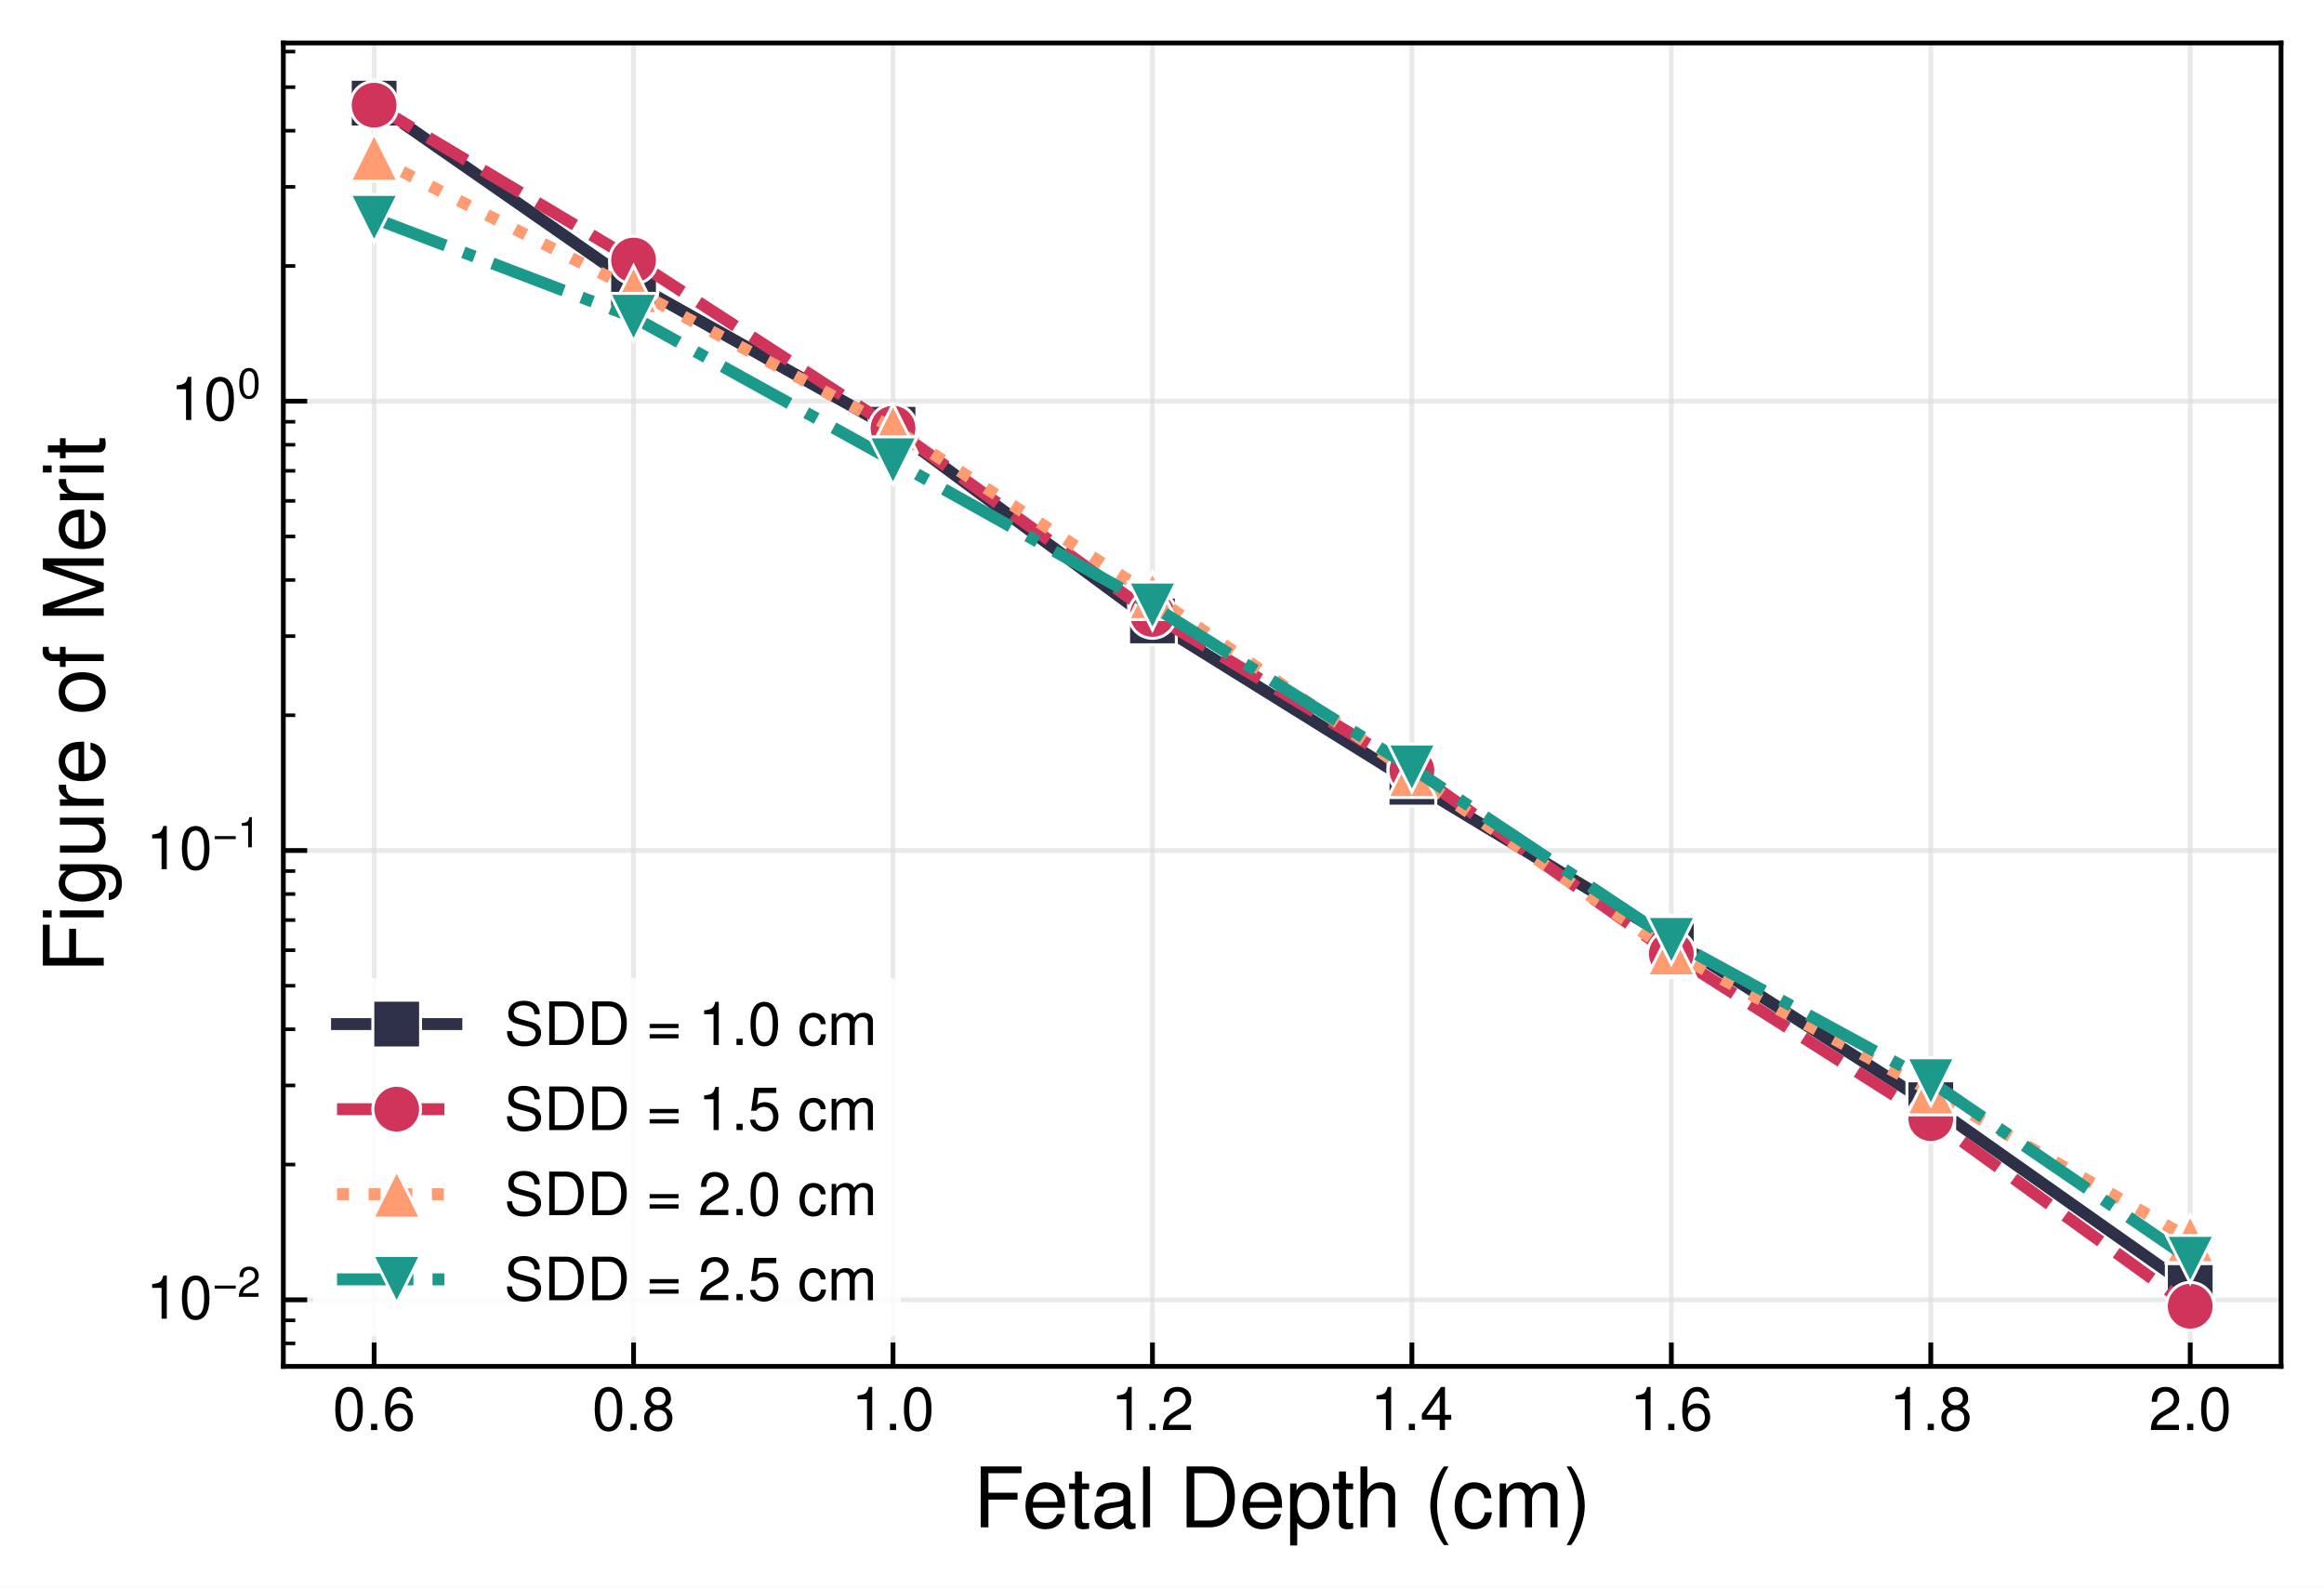
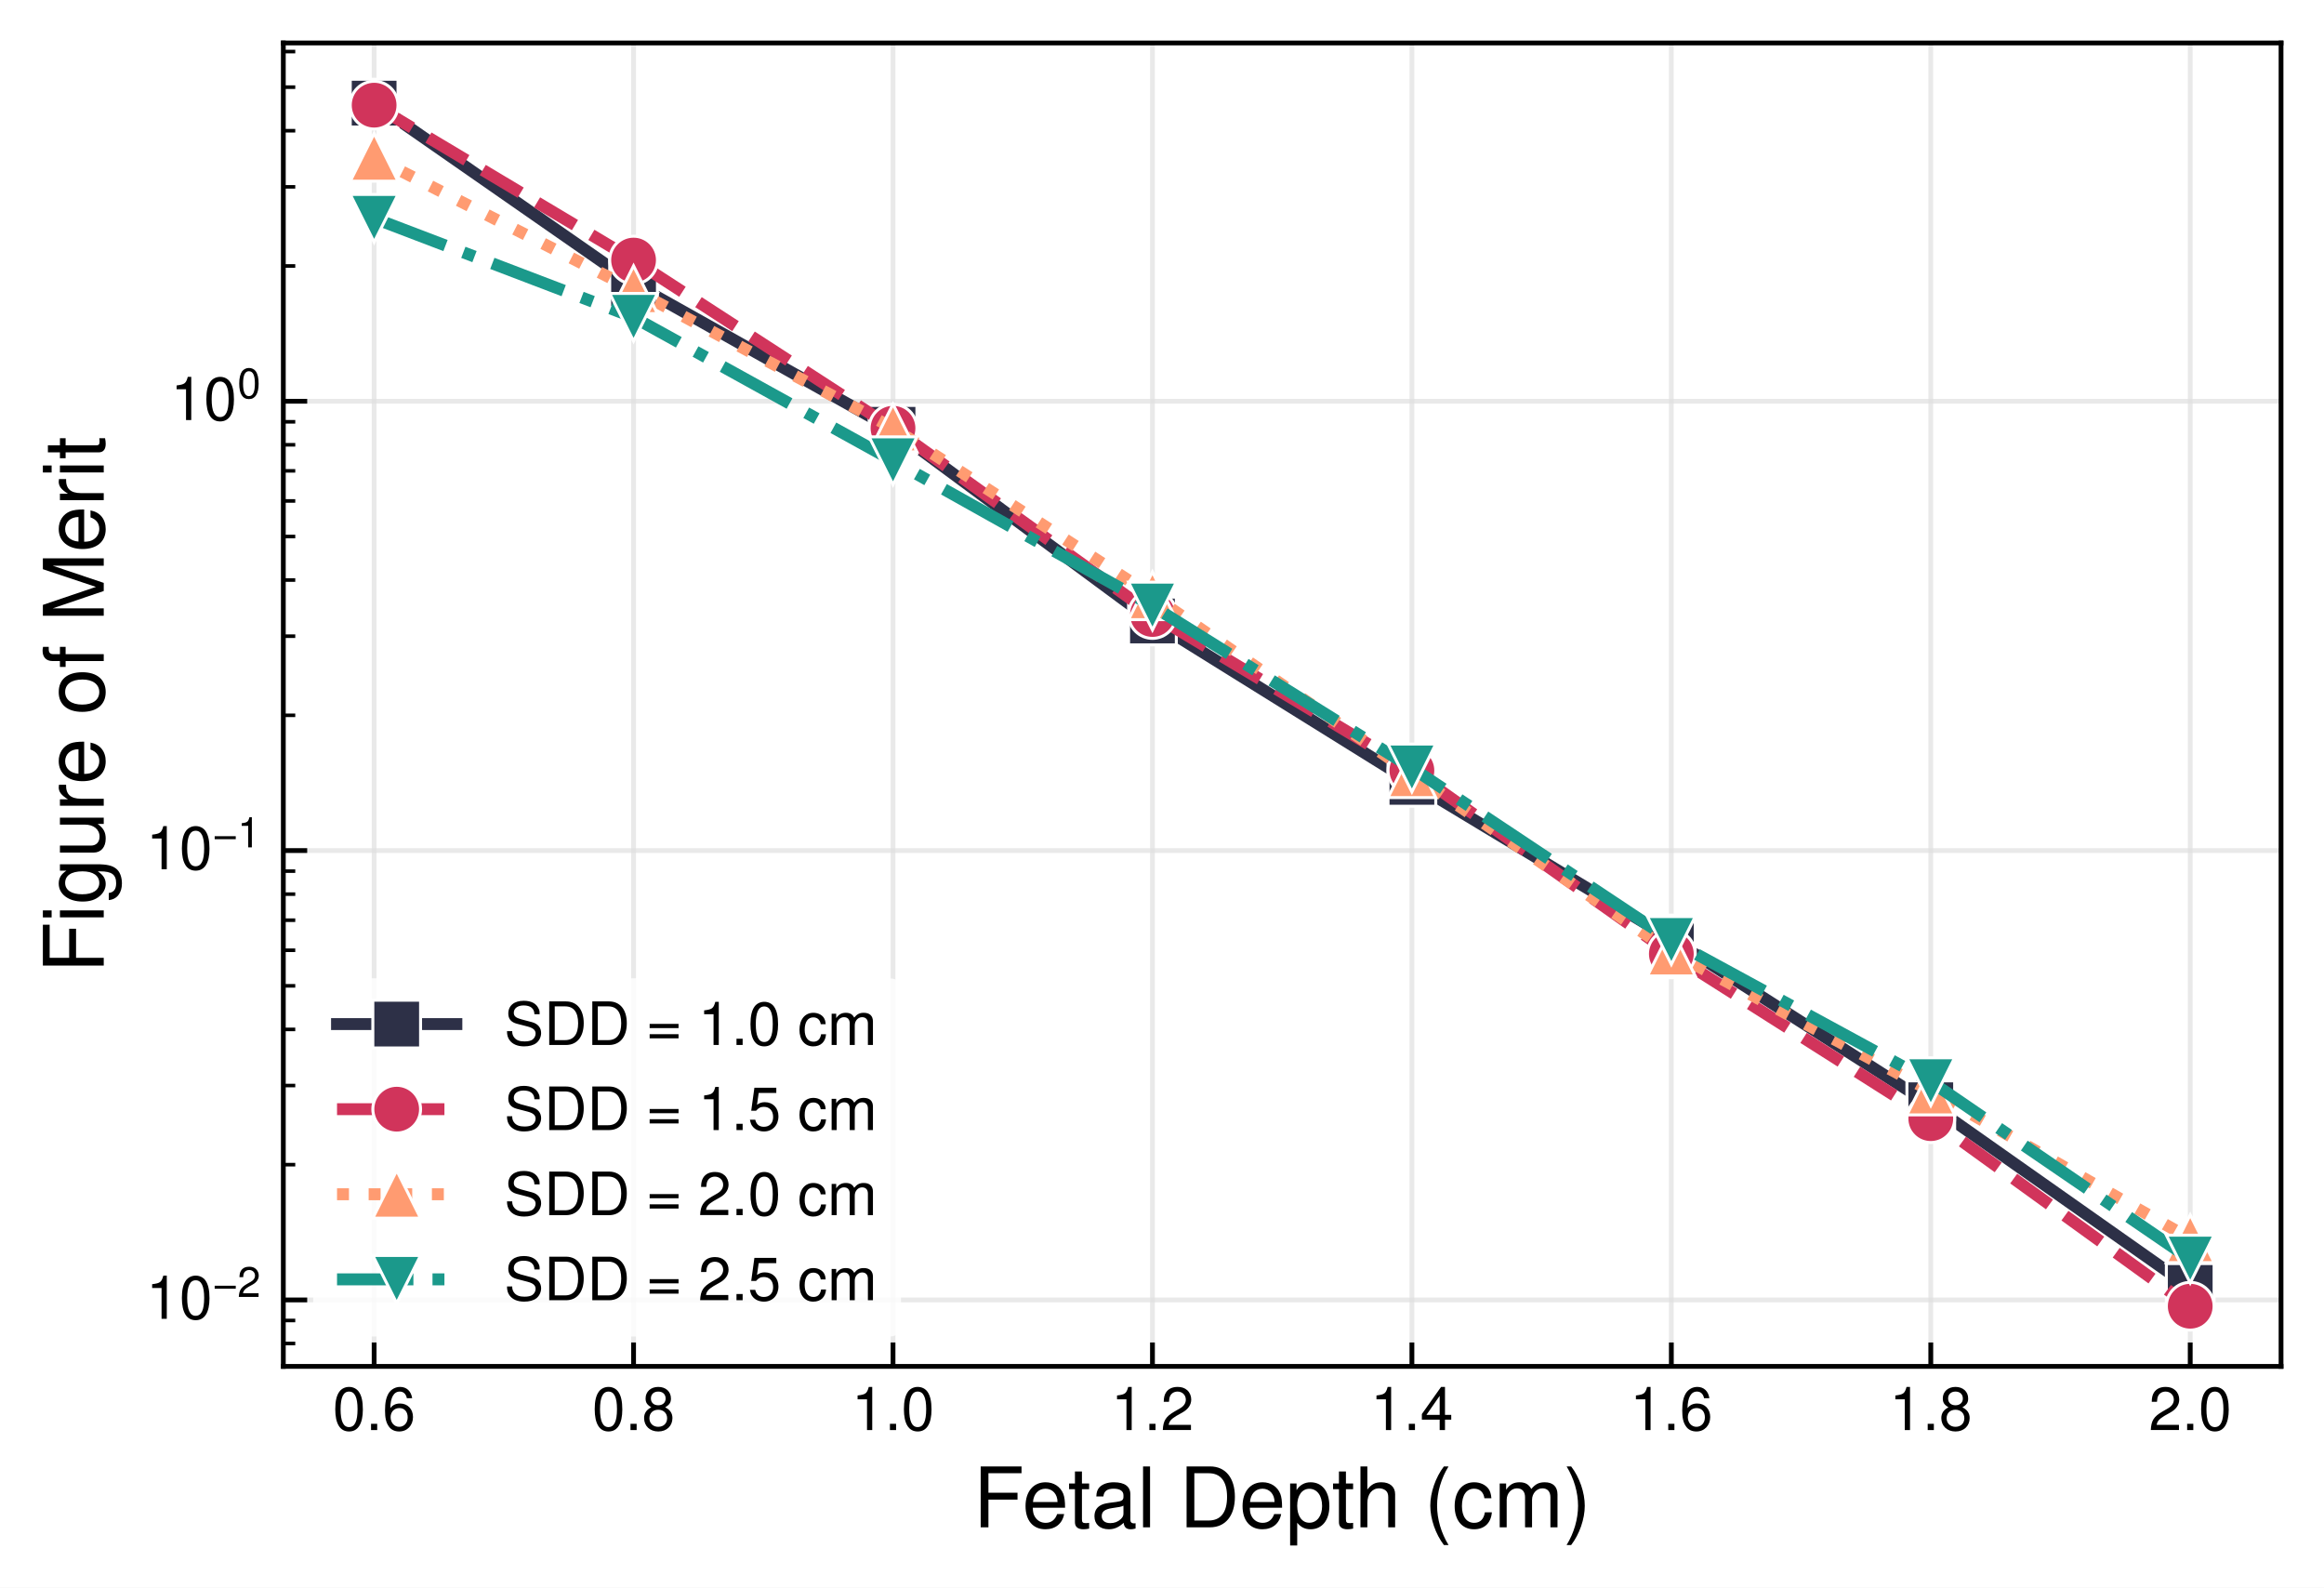
<svg xmlns="http://www.w3.org/2000/svg" xmlns:xlink="http://www.w3.org/1999/xlink" width="389.483pt" height="266.043pt" viewBox="0 0 389.483 266.043" version="1.1">
  <defs>
    <style type="text/css">*{stroke-linejoin: round; stroke-linecap: butt}</style>
  </defs>
  <g id="figure_1">
    <g id="patch_1">
      <path d="M 0 266.043  L 389.483 266.043  L 389.483 0  L 0 0  z " style="fill: #ffffff" />
    </g>
    <g id="axes_1">
      <g id="patch_2">
        <path d="M 47.483 228.96  L 382.283 228.96  L 382.283 7.2  L 47.483 7.2  z " style="fill: #ffffff" />
      </g>
      <g id="matplotlib.axis_1">
        <g id="xtick_1">
          <g id="line2d_1">
-             <path d="M 62.701 228.96  L 62.701 7.2  " clip-path="url(#pd67777cf63)" style="fill: none; stroke: #e0e0e0; stroke-opacity: 0.7; stroke-width: 0.8; stroke-linecap: square" />
+             <path d="M 62.701 228.96  L 62.701 7.2  " clip-path="url(#p8a32e1b1b8)" style="fill: none; stroke: #e0e0e0; stroke-opacity: 0.7; stroke-width: 0.8; stroke-linecap: square" />
          </g>
          <g id="line2d_2">
            <defs>
-               <path id="m08e95359fb" d="M 0 0  L 0 -4  " style="stroke: #000000; stroke-width: 0.8" />
+               <path id="m25023eb7da" d="M 0 0  L 0 -4  " style="stroke: #000000; stroke-width: 0.8" />
            </defs>
            <g>
-               <use xlink:href="#m08e95359fb" x="62.701" y="228.96" style="stroke: #000000; stroke-width: 0.8" />
+               <use xlink:href="#m25023eb7da" x="62.701" y="228.96" style="stroke: #000000; stroke-width: 0.8" />
            </g>
          </g>
          <g id="text_1">
            <text style="font-size: 10px; font-family: 'Helvetica', 'Arial', sans-serif; text-anchor: middle" x="62.701" y="239.633" transform="rotate(-0 62.70068 239.6334)">0.6</text>
          </g>
        </g>
        <g id="xtick_2">
          <g id="line2d_3">
-             <path d="M 106.181 228.96  L 106.181 7.2  " clip-path="url(#pd67777cf63)" style="fill: none; stroke: #e0e0e0; stroke-opacity: 0.7; stroke-width: 0.8; stroke-linecap: square" />
+             <path d="M 106.181 228.96  L 106.181 7.2  " clip-path="url(#p8a32e1b1b8)" style="fill: none; stroke: #e0e0e0; stroke-opacity: 0.7; stroke-width: 0.8; stroke-linecap: square" />
          </g>
          <g id="line2d_4">
            <g>
-               <use xlink:href="#m08e95359fb" x="106.181" y="228.96" style="stroke: #000000; stroke-width: 0.8" />
+               <use xlink:href="#m25023eb7da" x="106.181" y="228.96" style="stroke: #000000; stroke-width: 0.8" />
            </g>
          </g>
          <g id="text_2">
            <text style="font-size: 10px; font-family: 'Helvetica', 'Arial', sans-serif; text-anchor: middle" x="106.181" y="239.633" transform="rotate(-0 106.1812 239.6334)">0.8</text>
          </g>
        </g>
        <g id="xtick_3">
          <g id="line2d_5">
-             <path d="M 149.662 228.96  L 149.662 7.2  " clip-path="url(#pd67777cf63)" style="fill: none; stroke: #e0e0e0; stroke-opacity: 0.7; stroke-width: 0.8; stroke-linecap: square" />
+             <path d="M 149.662 228.96  L 149.662 7.2  " clip-path="url(#p8a32e1b1b8)" style="fill: none; stroke: #e0e0e0; stroke-opacity: 0.7; stroke-width: 0.8; stroke-linecap: square" />
          </g>
          <g id="line2d_6">
            <g>
-               <use xlink:href="#m08e95359fb" x="149.662" y="228.96" style="stroke: #000000; stroke-width: 0.8" />
+               <use xlink:href="#m25023eb7da" x="149.662" y="228.96" style="stroke: #000000; stroke-width: 0.8" />
            </g>
          </g>
          <g id="text_3">
            <text style="font-size: 10px; font-family: 'Helvetica', 'Arial', sans-serif; text-anchor: middle" x="149.662" y="239.633" transform="rotate(-0 149.6617 239.6334)">1.0</text>
          </g>
        </g>
        <g id="xtick_4">
          <g id="line2d_7">
-             <path d="M 193.142 228.96  L 193.142 7.2  " clip-path="url(#pd67777cf63)" style="fill: none; stroke: #e0e0e0; stroke-opacity: 0.7; stroke-width: 0.8; stroke-linecap: square" />
+             <path d="M 193.142 228.96  L 193.142 7.2  " clip-path="url(#p8a32e1b1b8)" style="fill: none; stroke: #e0e0e0; stroke-opacity: 0.7; stroke-width: 0.8; stroke-linecap: square" />
          </g>
          <g id="line2d_8">
            <g>
-               <use xlink:href="#m08e95359fb" x="193.142" y="228.96" style="stroke: #000000; stroke-width: 0.8" />
+               <use xlink:href="#m25023eb7da" x="193.142" y="228.96" style="stroke: #000000; stroke-width: 0.8" />
            </g>
          </g>
          <g id="text_4">
            <text style="font-size: 10px; font-family: 'Helvetica', 'Arial', sans-serif; text-anchor: middle" x="193.142" y="239.633" transform="rotate(-0 193.1422 239.6334)">1.2</text>
          </g>
        </g>
        <g id="xtick_5">
          <g id="line2d_9">
-             <path d="M 236.623 228.96  L 236.623 7.2  " clip-path="url(#pd67777cf63)" style="fill: none; stroke: #e0e0e0; stroke-opacity: 0.7; stroke-width: 0.8; stroke-linecap: square" />
+             <path d="M 236.623 228.96  L 236.623 7.2  " clip-path="url(#p8a32e1b1b8)" style="fill: none; stroke: #e0e0e0; stroke-opacity: 0.7; stroke-width: 0.8; stroke-linecap: square" />
          </g>
          <g id="line2d_10">
            <g>
-               <use xlink:href="#m08e95359fb" x="236.623" y="228.96" style="stroke: #000000; stroke-width: 0.8" />
+               <use xlink:href="#m25023eb7da" x="236.623" y="228.96" style="stroke: #000000; stroke-width: 0.8" />
            </g>
          </g>
          <g id="text_5">
            <text style="font-size: 10px; font-family: 'Helvetica', 'Arial', sans-serif; text-anchor: middle" x="236.623" y="239.633" transform="rotate(-0 236.6228 239.6334)">1.4</text>
          </g>
        </g>
        <g id="xtick_6">
          <g id="line2d_11">
-             <path d="M 280.103 228.96  L 280.103 7.2  " clip-path="url(#pd67777cf63)" style="fill: none; stroke: #e0e0e0; stroke-opacity: 0.7; stroke-width: 0.8; stroke-linecap: square" />
+             <path d="M 280.103 228.96  L 280.103 7.2  " clip-path="url(#p8a32e1b1b8)" style="fill: none; stroke: #e0e0e0; stroke-opacity: 0.7; stroke-width: 0.8; stroke-linecap: square" />
          </g>
          <g id="line2d_12">
            <g>
-               <use xlink:href="#m08e95359fb" x="280.103" y="228.96" style="stroke: #000000; stroke-width: 0.8" />
+               <use xlink:href="#m25023eb7da" x="280.103" y="228.96" style="stroke: #000000; stroke-width: 0.8" />
            </g>
          </g>
          <g id="text_6">
            <text style="font-size: 10px; font-family: 'Helvetica', 'Arial', sans-serif; text-anchor: middle" x="280.103" y="239.633" transform="rotate(-0 280.1033 239.6334)">1.6</text>
          </g>
        </g>
        <g id="xtick_7">
          <g id="line2d_13">
-             <path d="M 323.584 228.96  L 323.584 7.2  " clip-path="url(#pd67777cf63)" style="fill: none; stroke: #e0e0e0; stroke-opacity: 0.7; stroke-width: 0.8; stroke-linecap: square" />
+             <path d="M 323.584 228.96  L 323.584 7.2  " clip-path="url(#p8a32e1b1b8)" style="fill: none; stroke: #e0e0e0; stroke-opacity: 0.7; stroke-width: 0.8; stroke-linecap: square" />
          </g>
          <g id="line2d_14">
            <g>
-               <use xlink:href="#m08e95359fb" x="323.584" y="228.96" style="stroke: #000000; stroke-width: 0.8" />
+               <use xlink:href="#m25023eb7da" x="323.584" y="228.96" style="stroke: #000000; stroke-width: 0.8" />
            </g>
          </g>
          <g id="text_7">
            <text style="font-size: 10px; font-family: 'Helvetica', 'Arial', sans-serif; text-anchor: middle" x="323.584" y="239.633" transform="rotate(-0 323.5838 239.6334)">1.8</text>
          </g>
        </g>
        <g id="xtick_8">
          <g id="line2d_15">
-             <path d="M 367.064 228.96  L 367.064 7.2  " clip-path="url(#pd67777cf63)" style="fill: none; stroke: #e0e0e0; stroke-opacity: 0.7; stroke-width: 0.8; stroke-linecap: square" />
+             <path d="M 367.064 228.96  L 367.064 7.2  " clip-path="url(#p8a32e1b1b8)" style="fill: none; stroke: #e0e0e0; stroke-opacity: 0.7; stroke-width: 0.8; stroke-linecap: square" />
          </g>
          <g id="line2d_16">
            <g>
-               <use xlink:href="#m08e95359fb" x="367.064" y="228.96" style="stroke: #000000; stroke-width: 0.8" />
+               <use xlink:href="#m25023eb7da" x="367.064" y="228.96" style="stroke: #000000; stroke-width: 0.8" />
            </g>
          </g>
          <g id="text_8">
            <text style="font-size: 10px; font-family: 'Helvetica', 'Arial', sans-serif; text-anchor: middle" x="367.064" y="239.633" transform="rotate(-0 367.0643 239.6334)">2.0</text>
          </g>
        </g>
        <g id="text_9">
          <text style="font-size: 14px; font-family: 'Helvetica', 'Arial', sans-serif; text-anchor: middle" x="214.882" y="255.925" transform="rotate(-0 214.8825 255.9247)">Fetal Depth (cm)</text>
        </g>
      </g>
      <g id="matplotlib.axis_2">
        <g id="ytick_1">
          <g id="line2d_17">
-             <path d="M 47.483 217.801  L 382.283 217.801  " clip-path="url(#pd67777cf63)" style="fill: none; stroke: #e0e0e0; stroke-opacity: 0.7; stroke-width: 0.8; stroke-linecap: square" />
+             <path d="M 47.483 217.824  L 382.283 217.824  " clip-path="url(#p8a32e1b1b8)" style="fill: none; stroke: #e0e0e0; stroke-opacity: 0.7; stroke-width: 0.8; stroke-linecap: square" />
          </g>
          <g id="line2d_18">
            <defs>
-               <path id="m45830ceb2c" d="M 0 0  L 4 0  " style="stroke: #000000; stroke-width: 0.8" />
+               <path id="m18a706383a" d="M 0 0  L 4 0  " style="stroke: #000000; stroke-width: 0.8" />
            </defs>
            <g>
-               <use xlink:href="#m45830ceb2c" x="47.483" y="217.801" style="stroke: #000000; stroke-width: 0.8" />
+               <use xlink:href="#m18a706383a" x="47.483" y="217.824" style="stroke: #000000; stroke-width: 0.8" />
            </g>
          </g>
          <g id="text_10">
-             <g transform="translate(24.4825 221.3875)">
+             <g transform="translate(24.4825 221.4102)">
              <text>
                <tspan x="0" y="-0.425" style="font-size: 10px; font-family: 'Helvetica'">1</tspan>
                <tspan x="5.562" y="-0.425" style="font-size: 10px; font-family: 'Helvetica'">0</tspan>
                <tspan x="11.215" y="-4.089" style="font-size: 7px; font-family: 'Helvetica'">−</tspan>
                <tspan x="15.303" y="-4.089" style="font-size: 7px; font-family: 'Helvetica'">2</tspan>
              </text>
            </g>
          </g>
        </g>
        <g id="ytick_2">
          <g id="line2d_19">
-             <path d="M 47.483 142.515  L 382.283 142.515  " clip-path="url(#pd67777cf63)" style="fill: none; stroke: #e0e0e0; stroke-opacity: 0.7; stroke-width: 0.8; stroke-linecap: square" />
+             <path d="M 47.483 142.529  L 382.283 142.529  " clip-path="url(#p8a32e1b1b8)" style="fill: none; stroke: #e0e0e0; stroke-opacity: 0.7; stroke-width: 0.8; stroke-linecap: square" />
          </g>
          <g id="line2d_20">
            <g>
-               <use xlink:href="#m45830ceb2c" x="47.483" y="142.515" style="stroke: #000000; stroke-width: 0.8" />
+               <use xlink:href="#m18a706383a" x="47.483" y="142.529" style="stroke: #000000; stroke-width: 0.8" />
            </g>
          </g>
          <g id="text_11">
-             <g transform="translate(24.4825 146.1017)">
+             <g transform="translate(24.4825 146.1159)">
              <text>
                <tspan x="0" y="-0.458" style="font-size: 10px; font-family: 'Helvetica'">1</tspan>
                <tspan x="5.562" y="-0.458" style="font-size: 10px; font-family: 'Helvetica'">0</tspan>
                <tspan x="11.215" y="-4.122" style="font-size: 7px; font-family: 'Helvetica'">−</tspan>
                <tspan x="15.303" y="-4.122" style="font-size: 7px; font-family: 'Helvetica'">1</tspan>
              </text>
            </g>
          </g>
        </g>
        <g id="ytick_3">
          <g id="line2d_21">
-             <path d="M 47.483 67.229  L 382.283 67.229  " clip-path="url(#pd67777cf63)" style="fill: none; stroke: #e0e0e0; stroke-opacity: 0.7; stroke-width: 0.8; stroke-linecap: square" />
+             <path d="M 47.483 67.235  L 382.283 67.235  " clip-path="url(#p8a32e1b1b8)" style="fill: none; stroke: #e0e0e0; stroke-opacity: 0.7; stroke-width: 0.8; stroke-linecap: square" />
          </g>
          <g id="line2d_22">
            <g>
-               <use xlink:href="#m45830ceb2c" x="47.483" y="67.229" style="stroke: #000000; stroke-width: 0.8" />
+               <use xlink:href="#m18a706383a" x="47.483" y="67.235" style="stroke: #000000; stroke-width: 0.8" />
            </g>
          </g>
          <g id="text_12">
-             <g transform="translate(28.5825 70.8159)">
+             <g transform="translate(28.5825 70.82156)">
              <text>
                <tspan x="0" y="-0.436" style="font-size: 10px; font-family: 'Helvetica'">1</tspan>
                <tspan x="5.562" y="-0.436" style="font-size: 10px; font-family: 'Helvetica'">0</tspan>
                <tspan x="11.215" y="-4.1" style="font-size: 7px; font-family: 'Helvetica'">0</tspan>
              </text>
            </g>
          </g>
        </g>
        <g id="ytick_4">
          <g id="line2d_23">
            <defs>
-               <path id="mfc1e9abf6f" d="M 0 0  L 2 0  " style="stroke: #000000; stroke-width: 0.6" />
+               <path id="m07f640067d" d="M 0 0  L 2 0  " style="stroke: #000000; stroke-width: 0.6" />
            </defs>
            <g>
-               <use xlink:href="#mfc1e9abf6f" x="47.483" y="225.097" style="stroke: #000000; stroke-width: 0.6" />
+               <use xlink:href="#m07f640067d" x="47.483" y="225.12" style="stroke: #000000; stroke-width: 0.6" />
            </g>
          </g>
        </g>
        <g id="ytick_5">
          <g id="line2d_24">
            <g>
-               <use xlink:href="#mfc1e9abf6f" x="47.483" y="221.246" style="stroke: #000000; stroke-width: 0.6" />
+               <use xlink:href="#m07f640067d" x="47.483" y="221.269" style="stroke: #000000; stroke-width: 0.6" />
            </g>
          </g>
        </g>
        <g id="ytick_6">
          <g id="line2d_25">
            <g>
-               <use xlink:href="#mfc1e9abf6f" x="47.483" y="195.137" style="stroke: #000000; stroke-width: 0.6" />
+               <use xlink:href="#m07f640067d" x="47.483" y="195.158" style="stroke: #000000; stroke-width: 0.6" />
            </g>
          </g>
        </g>
        <g id="ytick_7">
          <g id="line2d_26">
            <g>
-               <use xlink:href="#mfc1e9abf6f" x="47.483" y="181.88" style="stroke: #000000; stroke-width: 0.6" />
+               <use xlink:href="#m07f640067d" x="47.483" y="181.899" style="stroke: #000000; stroke-width: 0.6" />
            </g>
          </g>
        </g>
        <g id="ytick_8">
          <g id="line2d_27">
            <g>
-               <use xlink:href="#mfc1e9abf6f" x="47.483" y="172.474" style="stroke: #000000; stroke-width: 0.6" />
+               <use xlink:href="#m07f640067d" x="47.483" y="172.492" style="stroke: #000000; stroke-width: 0.6" />
            </g>
          </g>
        </g>
        <g id="ytick_9">
          <g id="line2d_28">
            <g>
-               <use xlink:href="#mfc1e9abf6f" x="47.483" y="165.178" style="stroke: #000000; stroke-width: 0.6" />
+               <use xlink:href="#m07f640067d" x="47.483" y="165.195" style="stroke: #000000; stroke-width: 0.6" />
            </g>
          </g>
        </g>
        <g id="ytick_10">
          <g id="line2d_29">
            <g>
-               <use xlink:href="#mfc1e9abf6f" x="47.483" y="159.217" style="stroke: #000000; stroke-width: 0.6" />
+               <use xlink:href="#m07f640067d" x="47.483" y="159.233" style="stroke: #000000; stroke-width: 0.6" />
            </g>
          </g>
        </g>
        <g id="ytick_11">
          <g id="line2d_30">
            <g>
-               <use xlink:href="#mfc1e9abf6f" x="47.483" y="154.177" style="stroke: #000000; stroke-width: 0.6" />
+               <use xlink:href="#m07f640067d" x="47.483" y="154.192" style="stroke: #000000; stroke-width: 0.6" />
            </g>
          </g>
        </g>
        <g id="ytick_12">
          <g id="line2d_31">
            <g>
-               <use xlink:href="#mfc1e9abf6f" x="47.483" y="149.811" style="stroke: #000000; stroke-width: 0.6" />
+               <use xlink:href="#m07f640067d" x="47.483" y="149.826" style="stroke: #000000; stroke-width: 0.6" />
            </g>
          </g>
        </g>
        <g id="ytick_13">
          <g id="line2d_32">
            <g>
-               <use xlink:href="#mfc1e9abf6f" x="47.483" y="145.96" style="stroke: #000000; stroke-width: 0.6" />
+               <use xlink:href="#m07f640067d" x="47.483" y="145.974" style="stroke: #000000; stroke-width: 0.6" />
            </g>
          </g>
        </g>
        <g id="ytick_14">
          <g id="line2d_33">
            <g>
-               <use xlink:href="#mfc1e9abf6f" x="47.483" y="119.852" style="stroke: #000000; stroke-width: 0.6" />
+               <use xlink:href="#m07f640067d" x="47.483" y="119.863" style="stroke: #000000; stroke-width: 0.6" />
            </g>
          </g>
        </g>
        <g id="ytick_15">
          <g id="line2d_34">
            <g>
-               <use xlink:href="#mfc1e9abf6f" x="47.483" y="106.595" style="stroke: #000000; stroke-width: 0.6" />
+               <use xlink:href="#m07f640067d" x="47.483" y="106.605" style="stroke: #000000; stroke-width: 0.6" />
            </g>
          </g>
        </g>
        <g id="ytick_16">
          <g id="line2d_35">
            <g>
-               <use xlink:href="#mfc1e9abf6f" x="47.483" y="97.188" style="stroke: #000000; stroke-width: 0.6" />
+               <use xlink:href="#m07f640067d" x="47.483" y="97.197" style="stroke: #000000; stroke-width: 0.6" />
            </g>
          </g>
        </g>
        <g id="ytick_17">
          <g id="line2d_36">
            <g>
-               <use xlink:href="#mfc1e9abf6f" x="47.483" y="89.892" style="stroke: #000000; stroke-width: 0.6" />
+               <use xlink:href="#m07f640067d" x="47.483" y="89.901" style="stroke: #000000; stroke-width: 0.6" />
            </g>
          </g>
        </g>
        <g id="ytick_18">
          <g id="line2d_37">
            <g>
-               <use xlink:href="#mfc1e9abf6f" x="47.483" y="83.931" style="stroke: #000000; stroke-width: 0.6" />
+               <use xlink:href="#m07f640067d" x="47.483" y="83.939" style="stroke: #000000; stroke-width: 0.6" />
            </g>
          </g>
        </g>
        <g id="ytick_19">
          <g id="line2d_38">
            <g>
-               <use xlink:href="#mfc1e9abf6f" x="47.483" y="78.891" style="stroke: #000000; stroke-width: 0.6" />
+               <use xlink:href="#m07f640067d" x="47.483" y="78.898" style="stroke: #000000; stroke-width: 0.6" />
            </g>
          </g>
        </g>
        <g id="ytick_20">
          <g id="line2d_39">
            <g>
-               <use xlink:href="#mfc1e9abf6f" x="47.483" y="74.525" style="stroke: #000000; stroke-width: 0.6" />
+               <use xlink:href="#m07f640067d" x="47.483" y="74.532" style="stroke: #000000; stroke-width: 0.6" />
            </g>
          </g>
        </g>
        <g id="ytick_21">
          <g id="line2d_40">
            <g>
-               <use xlink:href="#mfc1e9abf6f" x="47.483" y="70.674" style="stroke: #000000; stroke-width: 0.6" />
+               <use xlink:href="#m07f640067d" x="47.483" y="70.68" style="stroke: #000000; stroke-width: 0.6" />
            </g>
          </g>
        </g>
        <g id="ytick_22">
          <g id="line2d_41">
            <g>
-               <use xlink:href="#mfc1e9abf6f" x="47.483" y="44.566" style="stroke: #000000; stroke-width: 0.6" />
+               <use xlink:href="#m07f640067d" x="47.483" y="44.569" style="stroke: #000000; stroke-width: 0.6" />
            </g>
          </g>
        </g>
        <g id="ytick_23">
          <g id="line2d_42">
            <g>
-               <use xlink:href="#mfc1e9abf6f" x="47.483" y="31.309" style="stroke: #000000; stroke-width: 0.6" />
+               <use xlink:href="#m07f640067d" x="47.483" y="31.31" style="stroke: #000000; stroke-width: 0.6" />
            </g>
          </g>
        </g>
        <g id="ytick_24">
          <g id="line2d_43">
            <g>
-               <use xlink:href="#mfc1e9abf6f" x="47.483" y="21.903" style="stroke: #000000; stroke-width: 0.6" />
+               <use xlink:href="#m07f640067d" x="47.483" y="21.903" style="stroke: #000000; stroke-width: 0.6" />
            </g>
          </g>
        </g>
        <g id="ytick_25">
          <g id="line2d_44">
            <g>
-               <use xlink:href="#mfc1e9abf6f" x="47.483" y="14.607" style="stroke: #000000; stroke-width: 0.6" />
+               <use xlink:href="#m07f640067d" x="47.483" y="14.606" style="stroke: #000000; stroke-width: 0.6" />
            </g>
          </g>
        </g>
        <g id="ytick_26">
          <g id="line2d_45">
            <g>
-               <use xlink:href="#mfc1e9abf6f" x="47.483" y="8.645" style="stroke: #000000; stroke-width: 0.6" />
+               <use xlink:href="#m07f640067d" x="47.483" y="8.644" style="stroke: #000000; stroke-width: 0.6" />
            </g>
          </g>
        </g>
        <g id="text_13">
          <text style="font-size: 14px; font-family: 'Helvetica', 'Arial', sans-serif; text-anchor: middle" x="17.385" y="118.08" transform="rotate(-90 17.385 118.08)">Figure of Merit</text>
        </g>
      </g>
      <g id="line2d_46">
-         <path d="M 62.701 17.28  L 106.181 47.527  L 149.662 71.931  L 193.142 104.046  L 236.623 131.085  L 280.103 157.336  L 323.584 185.11  L 367.064 215.748  " clip-path="url(#pd67777cf63)" style="fill: none; stroke: #2d3047; stroke-width: 2; stroke-linecap: square" />
+         <path d="M 62.701 17.28  L 106.181 47.53  L 149.662 71.937  L 193.142 104.055  L 236.623 131.097  L 280.103 157.347  L 323.584 185.118  L 367.064 215.734  " clip-path="url(#p8a32e1b1b8)" style="fill: none; stroke: #2d3047; stroke-width: 2; stroke-linecap: square" />
        <defs>
-           <path id="m1963ce01ac" d="M -4 4  L 4 4  L 4 -4  L -4 -4  z " style="stroke: #ffffff; stroke-width: 0.5; stroke-linejoin: miter" />
+           <path id="m3525da92e4" d="M -4 4  L 4 4  L 4 -4  L -4 -4  z " style="stroke: #ffffff; stroke-width: 0.5; stroke-linejoin: miter" />
        </defs>
-         <g clip-path="url(#pd67777cf63)">
-           <use xlink:href="#m1963ce01ac" x="62.701" y="17.28" style="fill: #2d3047; stroke: #ffffff; stroke-width: 0.5; stroke-linejoin: miter" />
-           <use xlink:href="#m1963ce01ac" x="106.181" y="47.527" style="fill: #2d3047; stroke: #ffffff; stroke-width: 0.5; stroke-linejoin: miter" />
-           <use xlink:href="#m1963ce01ac" x="149.662" y="71.931" style="fill: #2d3047; stroke: #ffffff; stroke-width: 0.5; stroke-linejoin: miter" />
-           <use xlink:href="#m1963ce01ac" x="193.142" y="104.046" style="fill: #2d3047; stroke: #ffffff; stroke-width: 0.5; stroke-linejoin: miter" />
-           <use xlink:href="#m1963ce01ac" x="236.623" y="131.085" style="fill: #2d3047; stroke: #ffffff; stroke-width: 0.5; stroke-linejoin: miter" />
-           <use xlink:href="#m1963ce01ac" x="280.103" y="157.336" style="fill: #2d3047; stroke: #ffffff; stroke-width: 0.5; stroke-linejoin: miter" />
-           <use xlink:href="#m1963ce01ac" x="323.584" y="185.11" style="fill: #2d3047; stroke: #ffffff; stroke-width: 0.5; stroke-linejoin: miter" />
-           <use xlink:href="#m1963ce01ac" x="367.064" y="215.748" style="fill: #2d3047; stroke: #ffffff; stroke-width: 0.5; stroke-linejoin: miter" />
+         <g clip-path="url(#p8a32e1b1b8)">
+           <use xlink:href="#m3525da92e4" x="62.701" y="17.28" style="fill: #2d3047; stroke: #ffffff; stroke-width: 0.5; stroke-linejoin: miter" />
+           <use xlink:href="#m3525da92e4" x="106.181" y="47.53" style="fill: #2d3047; stroke: #ffffff; stroke-width: 0.5; stroke-linejoin: miter" />
+           <use xlink:href="#m3525da92e4" x="149.662" y="71.937" style="fill: #2d3047; stroke: #ffffff; stroke-width: 0.5; stroke-linejoin: miter" />
+           <use xlink:href="#m3525da92e4" x="193.142" y="104.055" style="fill: #2d3047; stroke: #ffffff; stroke-width: 0.5; stroke-linejoin: miter" />
+           <use xlink:href="#m3525da92e4" x="236.623" y="131.097" style="fill: #2d3047; stroke: #ffffff; stroke-width: 0.5; stroke-linejoin: miter" />
+           <use xlink:href="#m3525da92e4" x="280.103" y="157.347" style="fill: #2d3047; stroke: #ffffff; stroke-width: 0.5; stroke-linejoin: miter" />
+           <use xlink:href="#m3525da92e4" x="323.584" y="185.118" style="fill: #2d3047; stroke: #ffffff; stroke-width: 0.5; stroke-linejoin: miter" />
+           <use xlink:href="#m3525da92e4" x="367.064" y="215.734" style="fill: #2d3047; stroke: #ffffff; stroke-width: 0.5; stroke-linejoin: miter" />
        </g>
      </g>
      <g id="line2d_47">
-         <path d="M 62.701 17.623  L 106.181 43.578  L 149.662 71.754  L 193.142 102.96  L 236.623 129.094  L 280.103 159.839  L 323.584 187.439  L 367.064 218.88  " clip-path="url(#pd67777cf63)" style="fill: none; stroke-dasharray: 7.4,3.2; stroke-dashoffset: 0; stroke: #d1345b; stroke-width: 2" />
+         <path d="M 62.701 17.623  L 106.181 43.581  L 149.662 71.76  L 193.142 102.97  L 236.623 129.106  L 280.103 159.849  L 323.584 187.449  L 367.064 218.88  " clip-path="url(#p8a32e1b1b8)" style="fill: none; stroke-dasharray: 7.4,3.2; stroke-dashoffset: 0; stroke: #d1345b; stroke-width: 2" />
        <defs>
-           <path id="m8cc24cb8f0" d="M 0 4  C 1.061 4 2.078 3.579 2.828 2.828  C 3.579 2.078 4 1.061 4 0  C 4 -1.061 3.579 -2.078 2.828 -2.828  C 2.078 -3.579 1.061 -4 0 -4  C -1.061 -4 -2.078 -3.579 -2.828 -2.828  C -3.579 -2.078 -4 -1.061 -4 0  C -4 1.061 -3.579 2.078 -2.828 2.828  C -2.078 3.579 -1.061 4 0 4  z " style="stroke: #ffffff; stroke-width: 0.5" />
+           <path id="m76e3665ac4" d="M 0 4  C 1.061 4 2.078 3.579 2.828 2.828  C 3.579 2.078 4 1.061 4 0  C 4 -1.061 3.579 -2.078 2.828 -2.828  C 2.078 -3.579 1.061 -4 0 -4  C -1.061 -4 -2.078 -3.579 -2.828 -2.828  C -3.579 -2.078 -4 -1.061 -4 0  C -4 1.061 -3.579 2.078 -2.828 2.828  C -2.078 3.579 -1.061 4 0 4  z " style="stroke: #ffffff; stroke-width: 0.5" />
        </defs>
-         <g clip-path="url(#pd67777cf63)">
-           <use xlink:href="#m8cc24cb8f0" x="62.701" y="17.623" style="fill: #d1345b; stroke: #ffffff; stroke-width: 0.5" />
-           <use xlink:href="#m8cc24cb8f0" x="106.181" y="43.578" style="fill: #d1345b; stroke: #ffffff; stroke-width: 0.5" />
-           <use xlink:href="#m8cc24cb8f0" x="149.662" y="71.754" style="fill: #d1345b; stroke: #ffffff; stroke-width: 0.5" />
-           <use xlink:href="#m8cc24cb8f0" x="193.142" y="102.96" style="fill: #d1345b; stroke: #ffffff; stroke-width: 0.5" />
-           <use xlink:href="#m8cc24cb8f0" x="236.623" y="129.094" style="fill: #d1345b; stroke: #ffffff; stroke-width: 0.5" />
-           <use xlink:href="#m8cc24cb8f0" x="280.103" y="159.839" style="fill: #d1345b; stroke: #ffffff; stroke-width: 0.5" />
-           <use xlink:href="#m8cc24cb8f0" x="323.584" y="187.439" style="fill: #d1345b; stroke: #ffffff; stroke-width: 0.5" />
-           <use xlink:href="#m8cc24cb8f0" x="367.064" y="218.88" style="fill: #d1345b; stroke: #ffffff; stroke-width: 0.5" />
+         <g clip-path="url(#p8a32e1b1b8)">
+           <use xlink:href="#m76e3665ac4" x="62.701" y="17.623" style="fill: #d1345b; stroke: #ffffff; stroke-width: 0.5" />
+           <use xlink:href="#m76e3665ac4" x="106.181" y="43.581" style="fill: #d1345b; stroke: #ffffff; stroke-width: 0.5" />
+           <use xlink:href="#m76e3665ac4" x="149.662" y="71.76" style="fill: #d1345b; stroke: #ffffff; stroke-width: 0.5" />
+           <use xlink:href="#m76e3665ac4" x="193.142" y="102.97" style="fill: #d1345b; stroke: #ffffff; stroke-width: 0.5" />
+           <use xlink:href="#m76e3665ac4" x="236.623" y="129.106" style="fill: #d1345b; stroke: #ffffff; stroke-width: 0.5" />
+           <use xlink:href="#m76e3665ac4" x="280.103" y="159.849" style="fill: #d1345b; stroke: #ffffff; stroke-width: 0.5" />
+           <use xlink:href="#m76e3665ac4" x="323.584" y="187.449" style="fill: #d1345b; stroke: #ffffff; stroke-width: 0.5" />
+           <use xlink:href="#m76e3665ac4" x="367.064" y="218.88" style="fill: #d1345b; stroke: #ffffff; stroke-width: 0.5" />
        </g>
      </g>
      <g id="line2d_48">
-         <path d="M 62.701 26.357  L 106.181 48.546  L 149.662 71.716  L 193.142 99.821  L 236.623 129.635  L 280.103 159.52  L 323.584 182.814  L 367.064 207.583  " clip-path="url(#pd67777cf63)" style="fill: none; stroke-dasharray: 2,3.3; stroke-dashoffset: 0; stroke: #ff9b71; stroke-width: 2" />
+         <path d="M 62.701 26.358  L 106.181 48.55  L 149.662 71.721  L 193.142 99.83  L 236.623 129.646  L 280.103 159.532  L 323.584 182.82  L 367.064 207.563  " clip-path="url(#p8a32e1b1b8)" style="fill: none; stroke-dasharray: 2,3.3; stroke-dashoffset: 0; stroke: #ff9b71; stroke-width: 2" />
        <defs>
-           <path id="m065f09fda8" d="M 0 -4  L -4 4  L 4 4  z " style="stroke: #ffffff; stroke-width: 0.5; stroke-linejoin: miter" />
+           <path id="m871926602e" d="M 0 -4  L -4 4  L 4 4  z " style="stroke: #ffffff; stroke-width: 0.5; stroke-linejoin: miter" />
        </defs>
-         <g clip-path="url(#pd67777cf63)">
-           <use xlink:href="#m065f09fda8" x="62.701" y="26.357" style="fill: #ff9b71; stroke: #ffffff; stroke-width: 0.5; stroke-linejoin: miter" />
-           <use xlink:href="#m065f09fda8" x="106.181" y="48.546" style="fill: #ff9b71; stroke: #ffffff; stroke-width: 0.5; stroke-linejoin: miter" />
-           <use xlink:href="#m065f09fda8" x="149.662" y="71.716" style="fill: #ff9b71; stroke: #ffffff; stroke-width: 0.5; stroke-linejoin: miter" />
-           <use xlink:href="#m065f09fda8" x="193.142" y="99.821" style="fill: #ff9b71; stroke: #ffffff; stroke-width: 0.5; stroke-linejoin: miter" />
-           <use xlink:href="#m065f09fda8" x="236.623" y="129.635" style="fill: #ff9b71; stroke: #ffffff; stroke-width: 0.5; stroke-linejoin: miter" />
-           <use xlink:href="#m065f09fda8" x="280.103" y="159.52" style="fill: #ff9b71; stroke: #ffffff; stroke-width: 0.5; stroke-linejoin: miter" />
-           <use xlink:href="#m065f09fda8" x="323.584" y="182.814" style="fill: #ff9b71; stroke: #ffffff; stroke-width: 0.5; stroke-linejoin: miter" />
-           <use xlink:href="#m065f09fda8" x="367.064" y="207.583" style="fill: #ff9b71; stroke: #ffffff; stroke-width: 0.5; stroke-linejoin: miter" />
+         <g clip-path="url(#p8a32e1b1b8)">
+           <use xlink:href="#m871926602e" x="62.701" y="26.358" style="fill: #ff9b71; stroke: #ffffff; stroke-width: 0.5; stroke-linejoin: miter" />
+           <use xlink:href="#m871926602e" x="106.181" y="48.55" style="fill: #ff9b71; stroke: #ffffff; stroke-width: 0.5; stroke-linejoin: miter" />
+           <use xlink:href="#m871926602e" x="149.662" y="71.721" style="fill: #ff9b71; stroke: #ffffff; stroke-width: 0.5; stroke-linejoin: miter" />
+           <use xlink:href="#m871926602e" x="193.142" y="99.83" style="fill: #ff9b71; stroke: #ffffff; stroke-width: 0.5; stroke-linejoin: miter" />
+           <use xlink:href="#m871926602e" x="236.623" y="129.646" style="fill: #ff9b71; stroke: #ffffff; stroke-width: 0.5; stroke-linejoin: miter" />
+           <use xlink:href="#m871926602e" x="280.103" y="159.532" style="fill: #ff9b71; stroke: #ffffff; stroke-width: 0.5; stroke-linejoin: miter" />
+           <use xlink:href="#m871926602e" x="323.584" y="182.82" style="fill: #ff9b71; stroke: #ffffff; stroke-width: 0.5; stroke-linejoin: miter" />
+           <use xlink:href="#m871926602e" x="367.064" y="207.563" style="fill: #ff9b71; stroke: #ffffff; stroke-width: 0.5; stroke-linejoin: miter" />
        </g>
      </g>
      <g id="line2d_49">
-         <path d="M 62.701 36.581  L 106.181 53.161  L 149.662 77.2  L 193.142 101.539  L 236.623 128.671  L 280.103 157.584  L 323.584 181.253  L 367.064 211.005  " clip-path="url(#pd67777cf63)" style="fill: none; stroke-dasharray: 12.8,3.2,2,3.2; stroke-dashoffset: 0; stroke: #1b998b; stroke-width: 2" />
+         <path d="M 62.701 36.583  L 106.181 53.165  L 149.662 77.206  L 193.142 101.548  L 236.623 128.68  L 280.103 157.594  L 323.584 181.247  L 367.064 210.979  " clip-path="url(#p8a32e1b1b8)" style="fill: none; stroke-dasharray: 12.8,3.2,2,3.2; stroke-dashoffset: 0; stroke: #1b998b; stroke-width: 2" />
        <defs>
-           <path id="m1a9d4cfb8f" d="M -0 4  L 4 -4  L -4 -4  z " style="stroke: #ffffff; stroke-width: 0.5; stroke-linejoin: miter" />
+           <path id="mcc9292c314" d="M -0 4  L 4 -4  L -4 -4  z " style="stroke: #ffffff; stroke-width: 0.5; stroke-linejoin: miter" />
        </defs>
-         <g clip-path="url(#pd67777cf63)">
-           <use xlink:href="#m1a9d4cfb8f" x="62.701" y="36.581" style="fill: #1b998b; stroke: #ffffff; stroke-width: 0.5; stroke-linejoin: miter" />
-           <use xlink:href="#m1a9d4cfb8f" x="106.181" y="53.161" style="fill: #1b998b; stroke: #ffffff; stroke-width: 0.5; stroke-linejoin: miter" />
-           <use xlink:href="#m1a9d4cfb8f" x="149.662" y="77.2" style="fill: #1b998b; stroke: #ffffff; stroke-width: 0.5; stroke-linejoin: miter" />
-           <use xlink:href="#m1a9d4cfb8f" x="193.142" y="101.539" style="fill: #1b998b; stroke: #ffffff; stroke-width: 0.5; stroke-linejoin: miter" />
-           <use xlink:href="#m1a9d4cfb8f" x="236.623" y="128.671" style="fill: #1b998b; stroke: #ffffff; stroke-width: 0.5; stroke-linejoin: miter" />
-           <use xlink:href="#m1a9d4cfb8f" x="280.103" y="157.584" style="fill: #1b998b; stroke: #ffffff; stroke-width: 0.5; stroke-linejoin: miter" />
-           <use xlink:href="#m1a9d4cfb8f" x="323.584" y="181.253" style="fill: #1b998b; stroke: #ffffff; stroke-width: 0.5; stroke-linejoin: miter" />
-           <use xlink:href="#m1a9d4cfb8f" x="367.064" y="211.005" style="fill: #1b998b; stroke: #ffffff; stroke-width: 0.5; stroke-linejoin: miter" />
+         <g clip-path="url(#p8a32e1b1b8)">
+           <use xlink:href="#mcc9292c314" x="62.701" y="36.583" style="fill: #1b998b; stroke: #ffffff; stroke-width: 0.5; stroke-linejoin: miter" />
+           <use xlink:href="#mcc9292c314" x="106.181" y="53.165" style="fill: #1b998b; stroke: #ffffff; stroke-width: 0.5; stroke-linejoin: miter" />
+           <use xlink:href="#mcc9292c314" x="149.662" y="77.206" style="fill: #1b998b; stroke: #ffffff; stroke-width: 0.5; stroke-linejoin: miter" />
+           <use xlink:href="#mcc9292c314" x="193.142" y="101.548" style="fill: #1b998b; stroke: #ffffff; stroke-width: 0.5; stroke-linejoin: miter" />
+           <use xlink:href="#mcc9292c314" x="236.623" y="128.68" style="fill: #1b998b; stroke: #ffffff; stroke-width: 0.5; stroke-linejoin: miter" />
+           <use xlink:href="#mcc9292c314" x="280.103" y="157.594" style="fill: #1b998b; stroke: #ffffff; stroke-width: 0.5; stroke-linejoin: miter" />
+           <use xlink:href="#mcc9292c314" x="323.584" y="181.247" style="fill: #1b998b; stroke: #ffffff; stroke-width: 0.5; stroke-linejoin: miter" />
+           <use xlink:href="#mcc9292c314" x="367.064" y="210.979" style="fill: #1b998b; stroke: #ffffff; stroke-width: 0.5; stroke-linejoin: miter" />
        </g>
      </g>
      <g id="patch_3">
        <path d="M 47.483 228.96  L 47.483 7.2  " style="fill: none; stroke: #000000; stroke-width: 0.8; stroke-linejoin: miter; stroke-linecap: square" />
      </g>
      <g id="patch_4">
        <path d="M 382.283 228.96  L 382.283 7.2  " style="fill: none; stroke: #000000; stroke-width: 0.8; stroke-linejoin: miter; stroke-linecap: square" />
      </g>
      <g id="patch_5">
        <path d="M 47.483 228.96  L 382.283 228.96  " style="fill: none; stroke: #000000; stroke-width: 0.8; stroke-linejoin: miter; stroke-linecap: square" />
      </g>
      <g id="patch_6">
        <path d="M 47.483 7.2  L 382.283 7.2  " style="fill: none; stroke: #000000; stroke-width: 0.8; stroke-linejoin: miter; stroke-linecap: square" />
      </g>
      <g id="legend_1">
        <g id="patch_7">
          <path d="M 54.483 223.96  L 149.001 223.96  Q 151.001 223.96 151.001 221.96  L 151.001 165.929  Q 151.001 163.929 149.001 163.929  L 54.483 163.929  Q 52.483 163.929 52.483 165.929  L 52.483 221.96  Q 52.483 223.96 54.483 223.96  z " style="fill: #ffffff; opacity: 0.8" />
        </g>
        <g id="line2d_50">
          <path d="M 56.483 171.602  L 66.483 171.602  L 76.483 171.602  " style="fill: none; stroke: #2d3047; stroke-width: 2; stroke-linecap: square" />
          <g>
-             <use xlink:href="#m1963ce01ac" x="66.483" y="171.602" style="fill: #2d3047; stroke: #ffffff; stroke-width: 0.5; stroke-linejoin: miter" />
+             <use xlink:href="#m3525da92e4" x="66.483" y="171.602" style="fill: #2d3047; stroke: #ffffff; stroke-width: 0.5; stroke-linejoin: miter" />
          </g>
        </g>
        <g id="text_14">
          <text style="font-size: 10px; font-family: 'Helvetica', 'Arial', sans-serif; text-anchor: start" x="84.483" y="175.102" transform="rotate(-0 84.4825 175.1022)">SDD = 1.0 cm</text>
        </g>
        <g id="line2d_51">
          <path d="M 56.483 185.86  L 66.483 185.86  L 76.483 185.86  " style="fill: none; stroke-dasharray: 7.4,3.2; stroke-dashoffset: 0; stroke: #d1345b; stroke-width: 2" />
          <g>
-             <use xlink:href="#m8cc24cb8f0" x="66.483" y="185.86" style="fill: #d1345b; stroke: #ffffff; stroke-width: 0.5" />
+             <use xlink:href="#m76e3665ac4" x="66.483" y="185.86" style="fill: #d1345b; stroke: #ffffff; stroke-width: 0.5" />
          </g>
        </g>
        <g id="text_15">
          <text style="font-size: 10px; font-family: 'Helvetica', 'Arial', sans-serif; text-anchor: start" x="84.483" y="189.36" transform="rotate(-0 84.4825 189.36)">SDD = 1.5 cm</text>
        </g>
        <g id="line2d_52">
          <path d="M 56.483 200.118  L 66.483 200.118  L 76.483 200.118  " style="fill: none; stroke-dasharray: 2,3.3; stroke-dashoffset: 0; stroke: #ff9b71; stroke-width: 2" />
          <g>
-             <use xlink:href="#m065f09fda8" x="66.483" y="200.118" style="fill: #ff9b71; stroke: #ffffff; stroke-width: 0.5; stroke-linejoin: miter" />
+             <use xlink:href="#m871926602e" x="66.483" y="200.118" style="fill: #ff9b71; stroke: #ffffff; stroke-width: 0.5; stroke-linejoin: miter" />
          </g>
        </g>
        <g id="text_16">
          <text style="font-size: 10px; font-family: 'Helvetica', 'Arial', sans-serif; text-anchor: start" x="84.483" y="203.618" transform="rotate(-0 84.4825 203.6178)">SDD = 2.0 cm</text>
        </g>
        <g id="line2d_53">
          <path d="M 56.483 214.376  L 66.483 214.376  L 76.483 214.376  " style="fill: none; stroke-dasharray: 12.8,3.2,2,3.2; stroke-dashoffset: 0; stroke: #1b998b; stroke-width: 2" />
          <g>
-             <use xlink:href="#m1a9d4cfb8f" x="66.483" y="214.376" style="fill: #1b998b; stroke: #ffffff; stroke-width: 0.5; stroke-linejoin: miter" />
+             <use xlink:href="#mcc9292c314" x="66.483" y="214.376" style="fill: #1b998b; stroke: #ffffff; stroke-width: 0.5; stroke-linejoin: miter" />
          </g>
        </g>
        <g id="text_17">
          <text style="font-size: 10px; font-family: 'Helvetica', 'Arial', sans-serif; text-anchor: start" x="84.483" y="217.876" transform="rotate(-0 84.4825 217.8756)">SDD = 2.5 cm</text>
        </g>
      </g>
    </g>
  </g>
  <defs>
-     <clipPath id="pd67777cf63">
+     <clipPath id="p8a32e1b1b8">
      <rect x="47.483" y="7.2" width="334.8" height="221.76" />
    </clipPath>
  </defs>
</svg>
